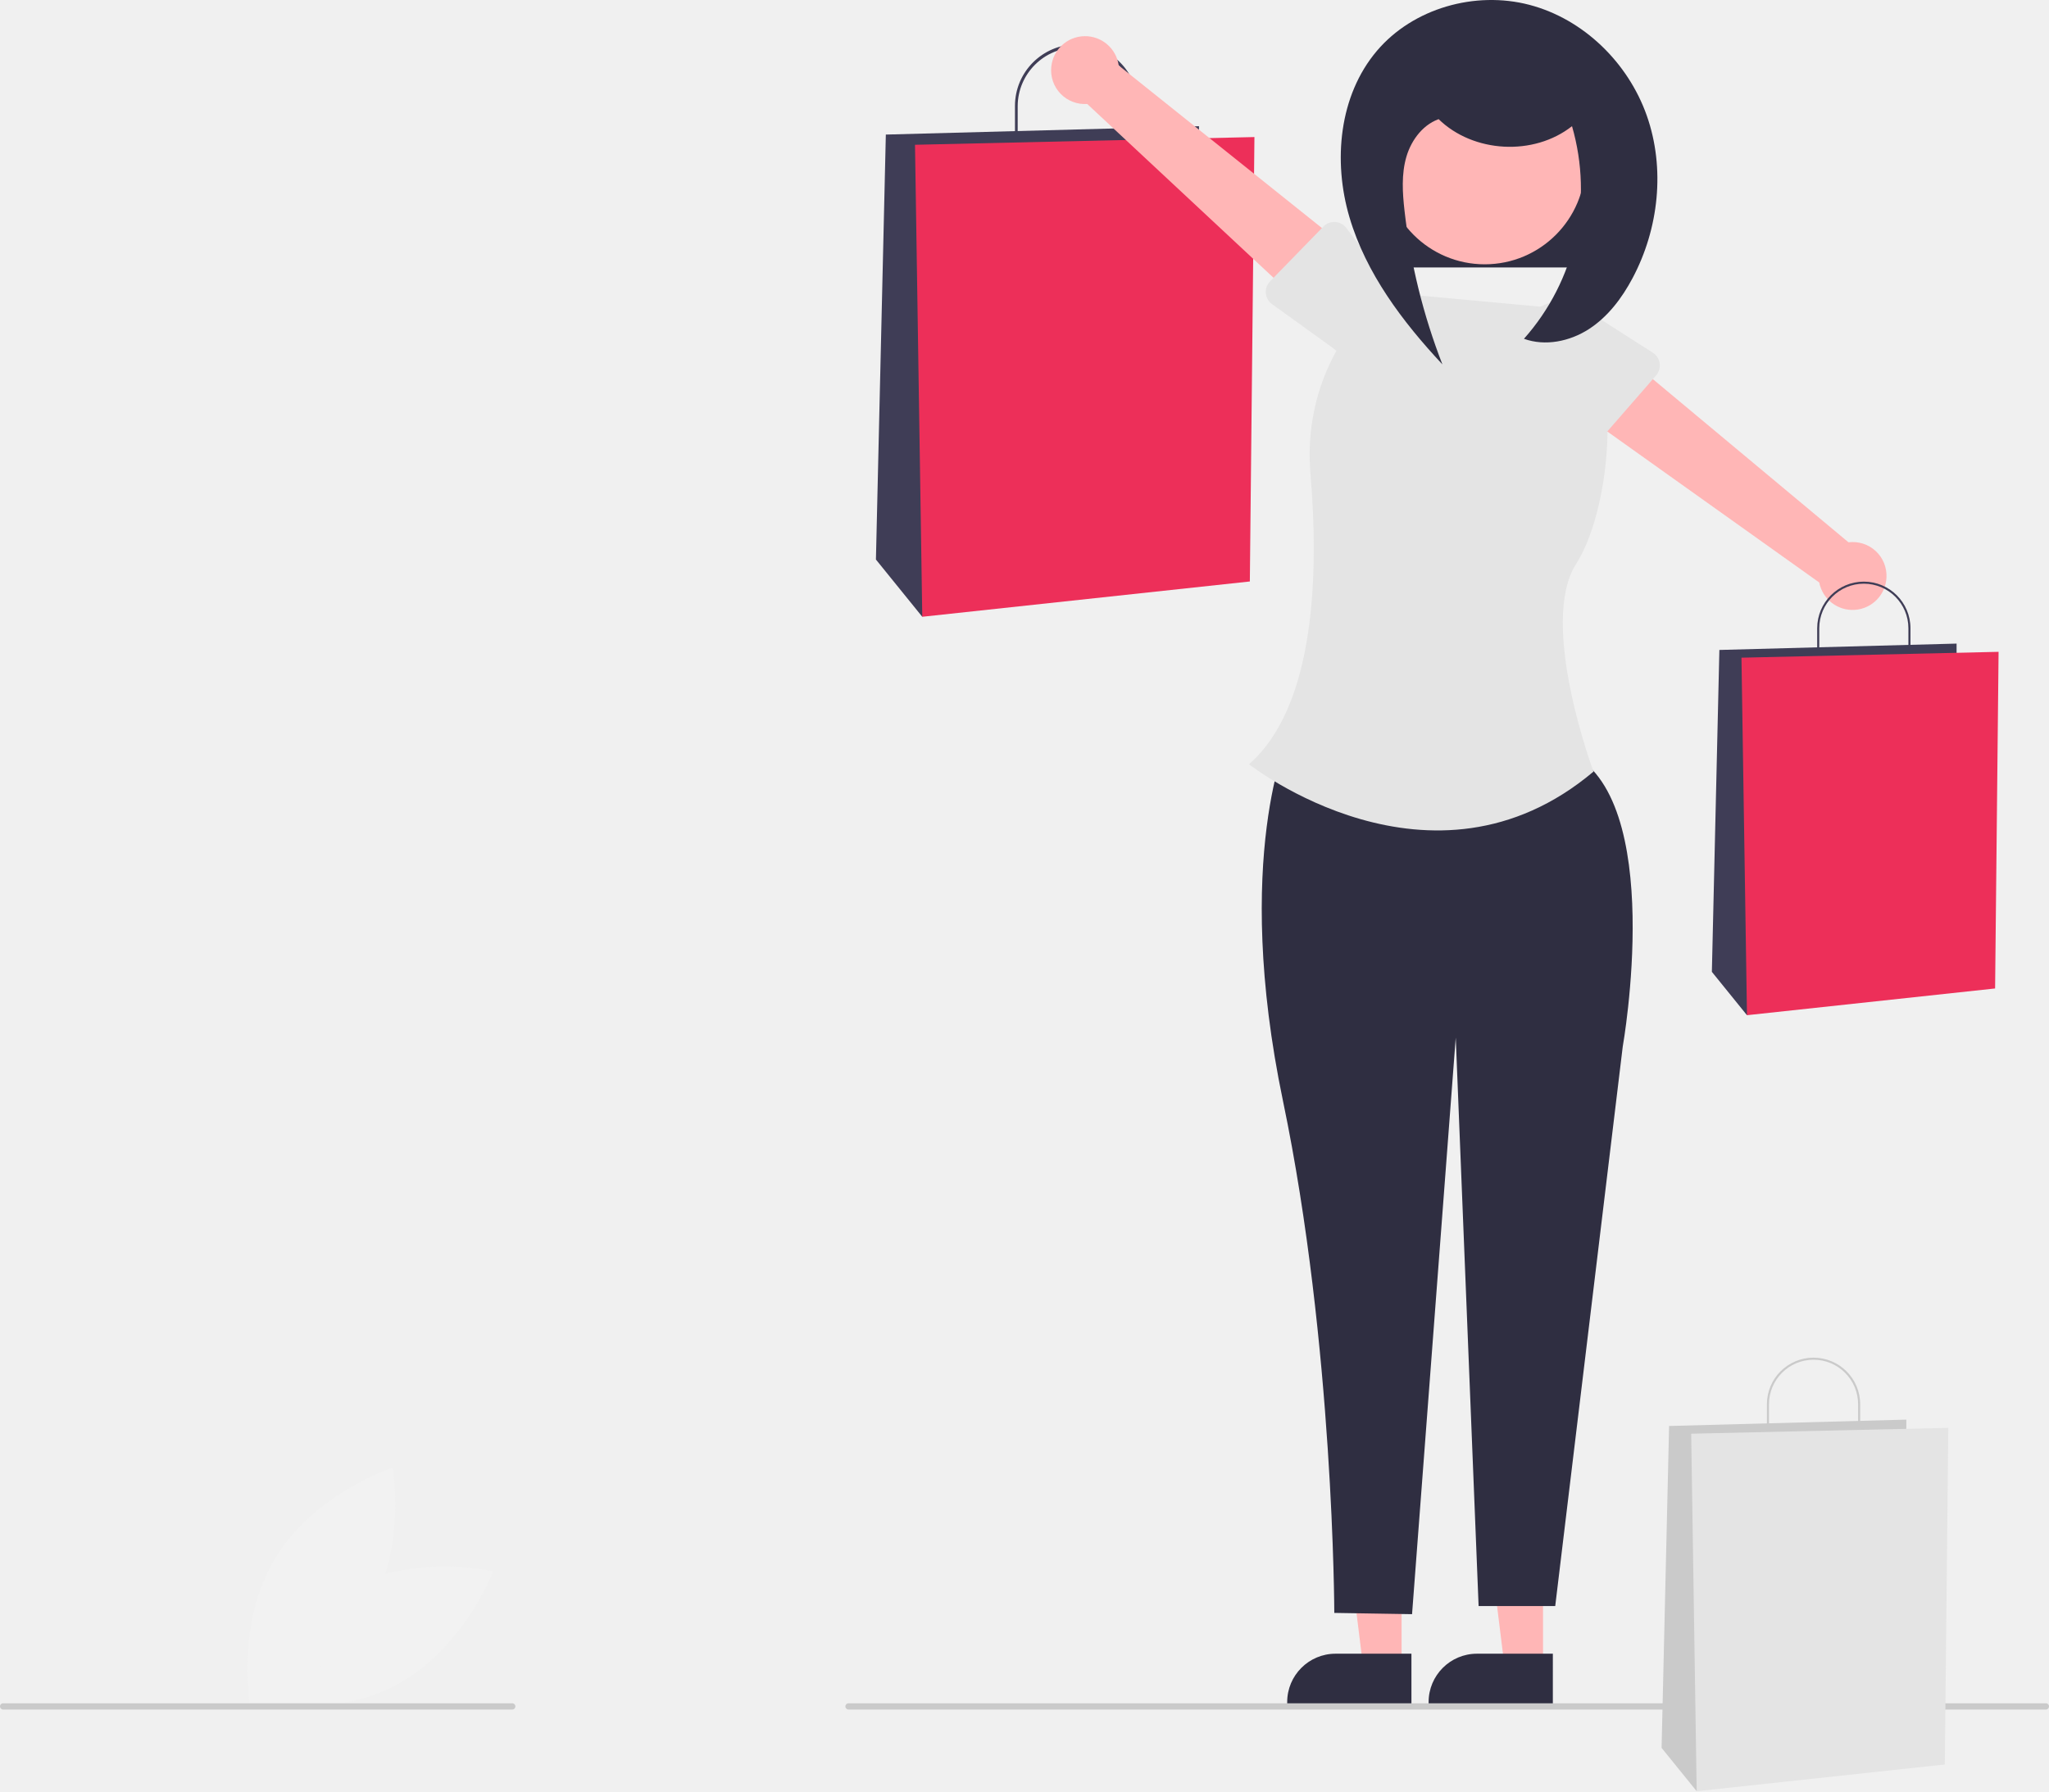
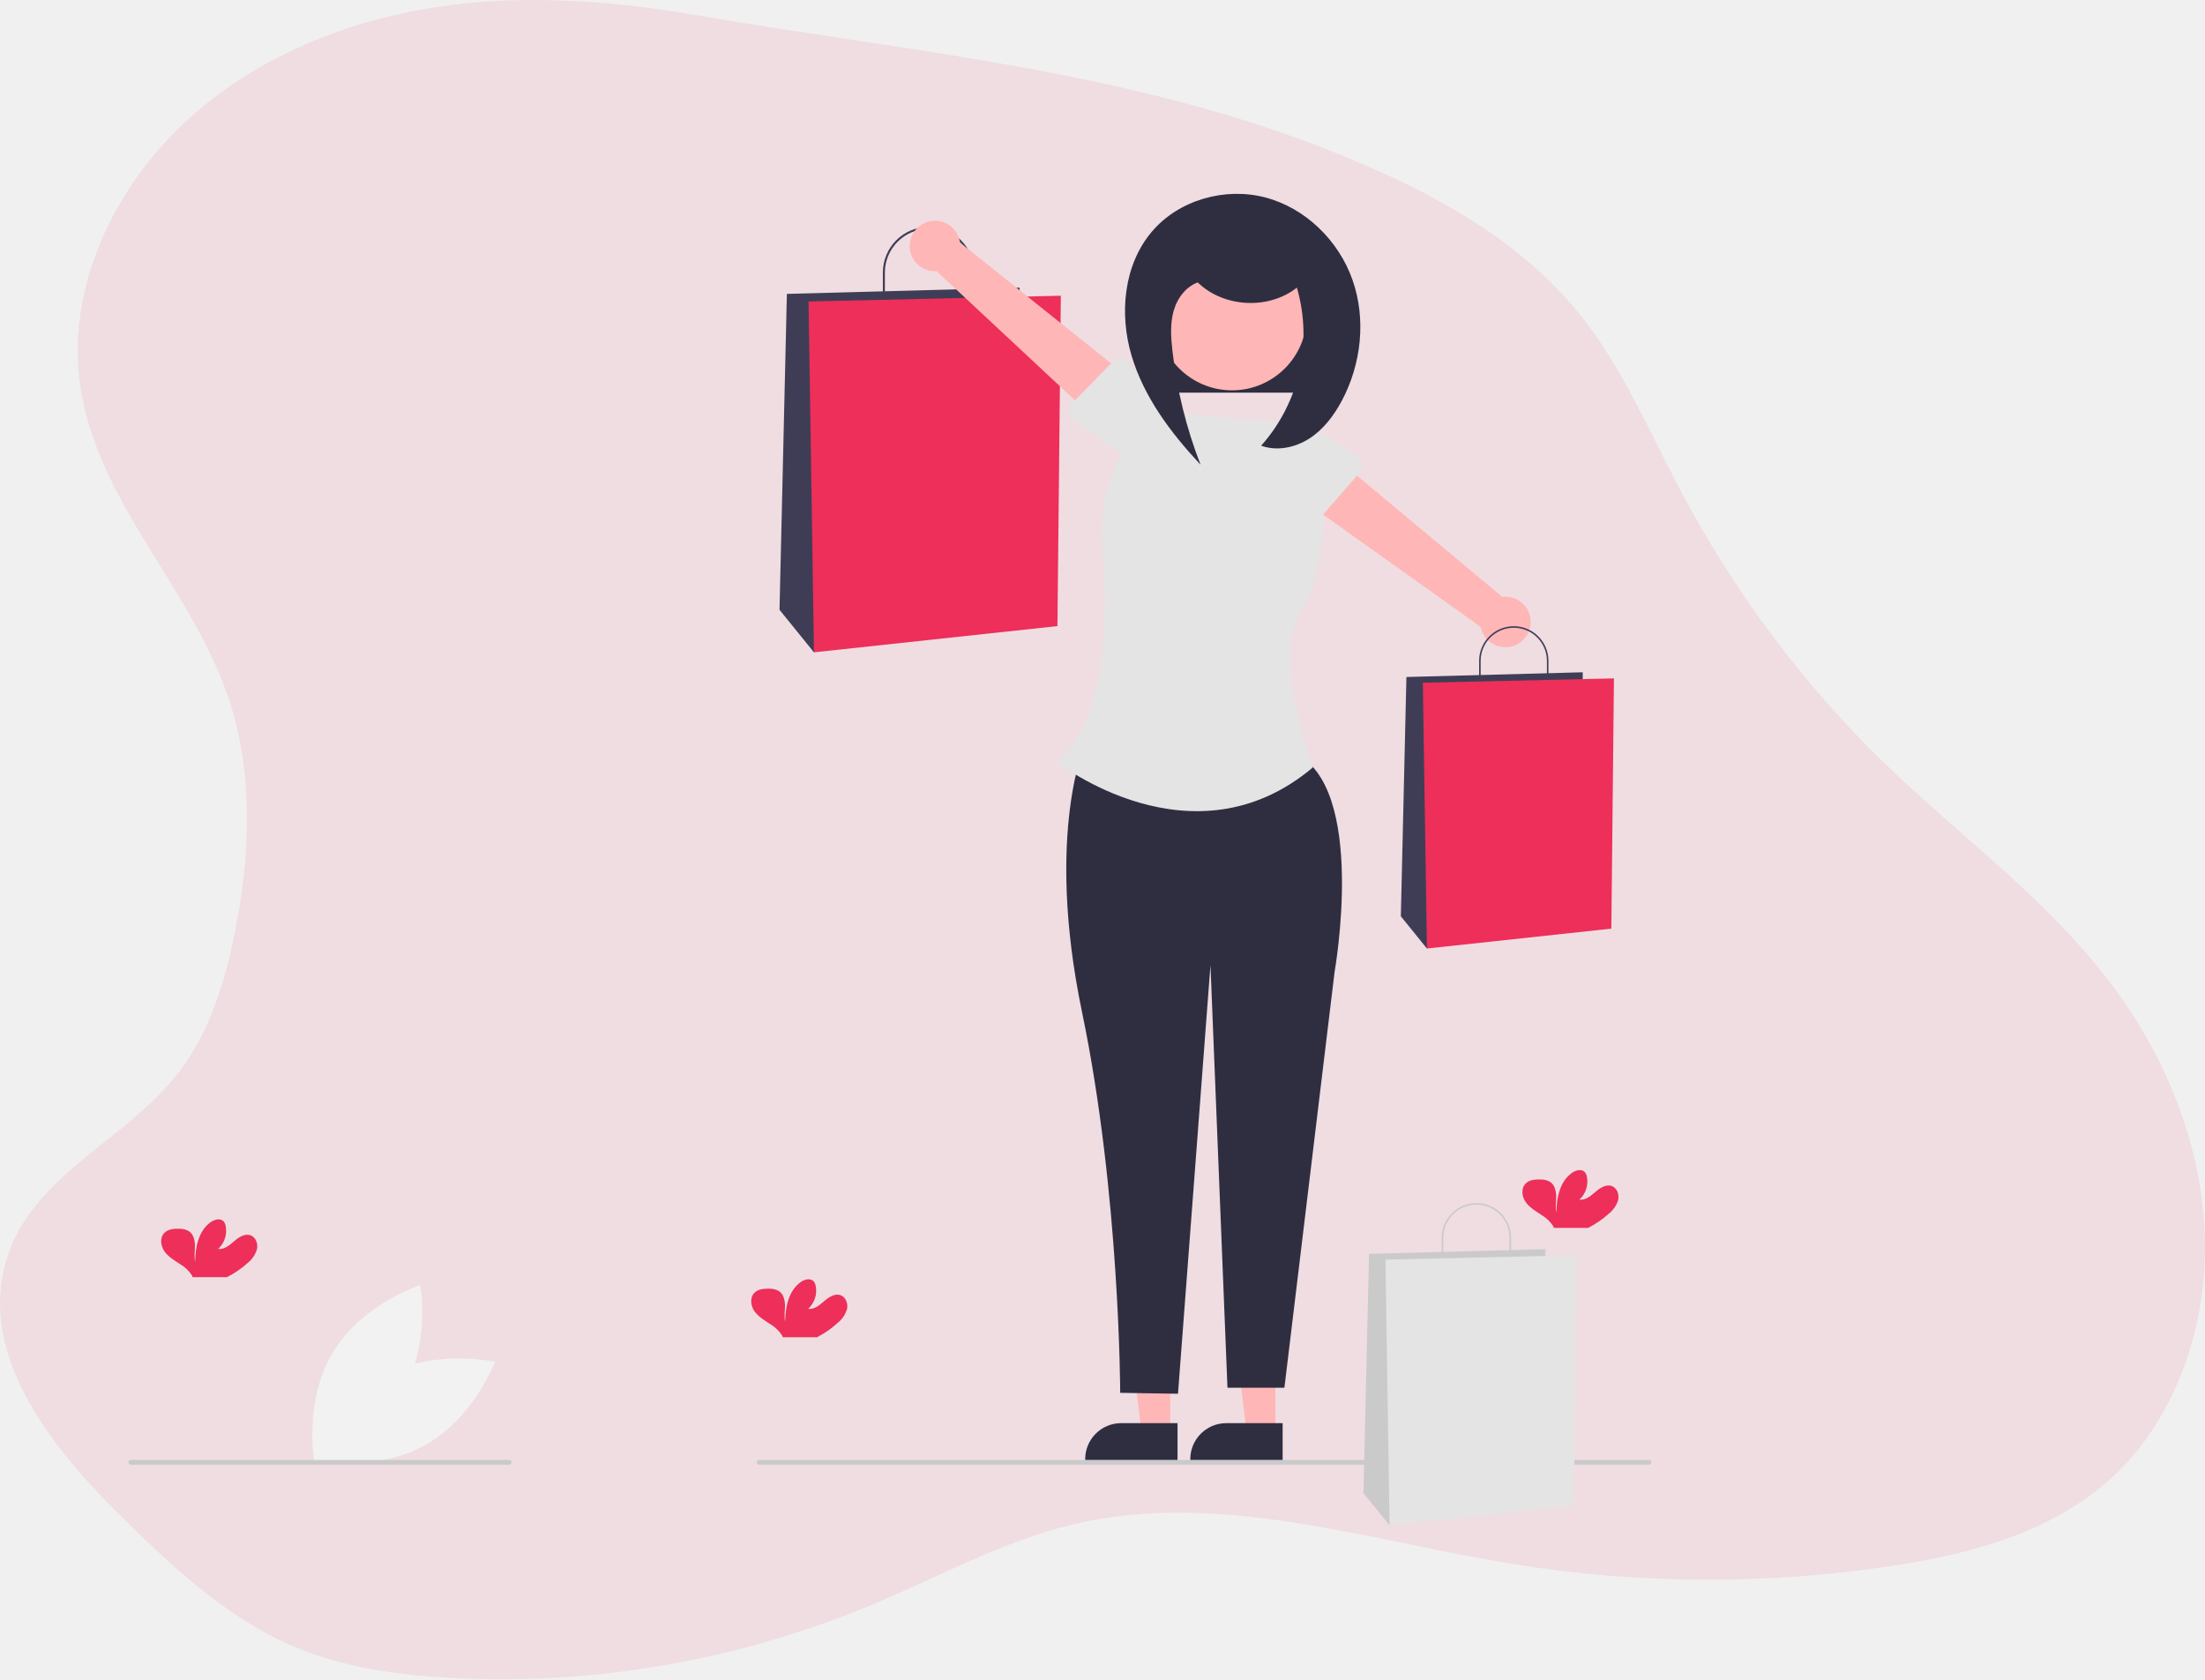
- <svg xmlns="http://www.w3.org/2000/svg" id="currentIllo" data-name="Layer 1" width="652" height="570.125" viewBox="0 0 652 570.125" class="injected-svg DownloadModal__ImageFile-sc-p17csy-5 iIfSkb grid_media">
-   <path d="M383.955,670.805c-21.42,11.55-30.615,36.063-30.615,36.063s25.533,5.787,46.953-5.763,30.615-36.063,30.615-36.063S405.375,659.255,383.955,670.805Z" transform="translate(-274 -164.9374)" fill="#f2f2f2" />
-   <path d="M391.002,678.744c-12.545,20.852-37.464,28.883-37.464,28.883s-4.579-25.777,7.967-46.63,37.464-28.883,37.464-28.883S403.548,657.892,391.002,678.744Z" transform="translate(-274 -164.9374)" fill="#f2f2f2" />
-   <rect x="437.445" y="40.125" width="76" height="45" fill="#2f2e41" />
-   <path d="M636.152,212.319h-39.184V198.655a19.592,19.592,0,0,1,39.184,0Zm-38.317-.868h37.449V198.655a18.725,18.725,0,0,0-37.449,0Z" transform="translate(-274 -164.9374)" fill="#3f3d56" />
-   <polygon points="381.527 45.502 381.527 40.162 281.877 42.832 278.723 178.092 293.471 196.31 381.527 45.502" fill="#3f3d56" />
-   <polygon points="399.167 43.622 291.158 46.08 293.471 196.31 397.705 185.075 399.167 43.622" fill="#ed2f59" />
-   <polygon points="490.997 530.355 478.737 530.355 472.905 483.067 490.999 483.067 490.997 530.355" fill="#ffb6b6" />
-   <path d="M768.123,707.176l-39.531-.001v-.5A15.387,15.387,0,0,1,743.979,691.289h.001l24.144.001Z" transform="translate(-274 -164.9374)" fill="#2f2e41" />
-   <polygon points="445.997 530.355 433.737 530.355 427.905 483.067 445.999 483.067 445.997 530.355" fill="#ffb6b6" />
-   <path d="M723.123,707.176l-39.531-.001v-.5A15.387,15.387,0,0,1,698.979,691.289h.001l24.144.001Z" transform="translate(-274 -164.9374)" fill="#2f2e41" />
-   <path d="M683.992,399.196s-17.912,38.575-1.73,116.22,16.316,162.888,16.316,162.888l24.744.403,13.9-183.52L744.5,676.118h24.378l21.485-178.069s14.138-79.513-17.39-93.75Z" transform="translate(-274 -164.9374)" fill="#2f2e41" />
-   <path d="M769.733,263.063,715.555,258.068l0,0c-16.99,12.384-26.525,34.625-24.568,57.574,2.654,31.115,1.756,73.934-19.542,92.536,0,0,58.049,45.816,109.615,2.35,0,0-17.633-47.238-5.527-66.102S792.007,272.563,769.733,263.063Z" transform="translate(-274 -164.9374)" fill="#e4e4e4" />
-   <path d="M608.527,186.179a10.743,10.743,0,0,0,11.44,11.852L691.5,264.789l12.821-19.53-74.346-59.48a10.801,10.801,0,0,0-21.448.399Z" transform="translate(-274 -164.9374)" fill="#ffb6b6" />
-   <path d="M678.142,254.476l16.97-17.432a4.817,4.817,0,0,1,7.281.438l14.712,19.283a13.377,13.377,0,0,1-18.719,19.116l-19.611-14.138a4.817,4.817,0,0,1-.633-7.266Z" transform="translate(-274 -164.9374)" fill="#e4e4e4" />
-   <path d="M874.284,348.749a10.743,10.743,0,0,0-12.081-11.199l-75.132-62.68-11.716,20.212,77.536,55.257a10.801,10.801,0,0,0,21.392-1.59Z" transform="translate(-274 -164.9374)" fill="#ffb6b6" />
-   <path d="M800.982,284.425l-15.975,18.348a4.817,4.817,0,0,1-7.294-.033l-15.761-18.435a13.377,13.377,0,0,1,17.628-20.126l20.366,13.027a4.817,4.817,0,0,1,1.036,7.22Z" transform="translate(-274 -164.9374)" fill="#e4e4e4" />
-   <path d="M881.918,375.253H852.237v-10.35a14.84,14.84,0,0,1,29.681,0Zm-29.024-.657h28.367V364.903a14.183,14.183,0,0,0-28.367,0Z" transform="translate(-274 -164.9374)" fill="#3f3d56" />
-   <polygon points="622.594 208.892 622.594 204.847 547.112 206.87 544.723 309.325 555.894 323.125 622.594 208.892" fill="#3f3d56" />
-   <polygon points="635.956 207.468 554.142 209.33 555.894 323.125 634.849 314.615 635.956 207.468" fill="#ed2f59" />
-   <circle cx="472.445" cy="52.125" r="32" fill="#ffb6b6" />
-   <path d="M731.712,202.801c11.07,10.848,30.334,11.888,42.507,2.294a71.784,71.784,0,0,1-15.288,67.676c6.772,2.447,14.567.837,20.62-3.063s10.535-9.854,13.918-16.21c8.374-15.735,10.47-34.947,4.546-51.758s-20.117-30.75-37.36-35.264-37.014,1.062-48.534,14.663c-12.046,14.222-13.998,35.061-8.719,52.936s16.858,33.226,29.579,46.847A195.465,195.465,0,0,1,720.926,232.021c-.647-5.737-1.025-11.651.595-17.193s5.61-10.703,11.17-12.26" transform="translate(-274 -164.9374)" fill="#2f2e41" />
-   <path d="M925,709.063H544a1,1,0,0,1,0-2H925a1,1,0,0,1,0,2Z" transform="translate(-274 -164.9374)" fill="#cacaca" />
-   <path d="M437,709.063H275a1,1,0,0,1,0-2H437a1,1,0,0,1,0,2Z" transform="translate(-274 -164.9374)" fill="#cacaca" />
-   <path d="M865.918,622.253H836.237v-10.35a14.84,14.84,0,0,1,29.681,0Zm-29.024-.657h28.367V611.903a14.183,14.183,0,0,0-28.367,0Z" transform="translate(-274 -164.9374)" fill="#cacaca" />
-   <polygon points="606.594 455.892 606.594 451.847 531.112 453.87 528.723 556.325 539.894 570.125 606.594 455.892" fill="#cacaca" />
-   <polygon points="619.956 454.468 538.142 456.33 539.894 570.125 618.849 561.615 619.956 454.468" fill="#e4e4e4" />
+ <svg xmlns="http://www.w3.org/2000/svg" width="944" height="719" viewBox="0 0 944 719" fill="none">
+   <path opacity="0.1" d="M211.223 0.481C165.203 3.151 118.703 17.738 82.798 49.094C51.295 76.619 28.575 119.893 34.118 163.372C40.66 214.699 82.868 252.036 98.525 300.996C108.599 332.472 107.028 367.203 100.436 399.764C96.194 420.744 89.671 441.746 77.136 458.374C54.556 488.286 13.809 502.722 2.714 539.461C-9.351 579.413 21.052 618.595 49.614 647.01C72.414 669.683 96.294 692.248 125.026 704.675C146.035 713.771 168.835 717.037 191.434 718.34C253.84 721.892 316.233 711.077 374.511 686.604C402.433 674.849 429.445 659.947 458.667 652.86C520.943 637.752 585.02 659.535 648.137 669.737C702.242 678.457 757.225 678.633 811.376 670.258C845.45 664.983 880.655 655.465 906.316 630.588C932.327 605.332 945.333 566.237 943.892 528.358C942.451 490.479 927.725 454.011 906.036 424.272C878.024 385.861 839.388 358.531 805.774 325.797C771.546 292.447 742.43 253.399 719.517 210.119C706.312 185.156 695.077 158.662 677.97 136.683C651.288 102.429 612.592 82.057 573.926 66.319C484.728 30.068 392.209 22.688 299.21 6.668C270.147 1.642 240.665 -1.19 211.223 0.481V0.481Z" fill="#ED2F59" />
+   <g clip-path="url(#clip0_69:309)">
+     <path d="M164.956 588.868C143.536 600.418 134.341 624.931 134.341 624.931C134.341 624.931 159.874 630.718 181.294 619.168C202.714 607.618 211.909 583.105 211.909 583.105C211.909 583.105 186.375 577.318 164.956 588.868Z" fill="#F2F2F2" />
+     <path d="M172.002 596.807C159.457 617.659 134.538 625.69 134.538 625.69C134.538 625.69 129.959 599.913 142.505 579.06C155.05 558.208 179.969 550.177 179.969 550.177C179.969 550.177 184.548 575.954 172.002 596.807Z" fill="#F2F2F2" />
+     <path d="M568.445 123.125H492.445V168.125H568.445V123.125Z" fill="#2F2E41" />
+     <path d="M417.152 130.381H377.968V116.717C377.968 111.521 380.032 106.538 383.706 102.864C387.38 99.189 392.363 97.125 397.56 97.125C402.756 97.125 407.739 99.189 411.413 102.864C415.088 106.538 417.152 111.521 417.152 116.717V130.381ZM378.835 129.514H416.284V116.717C416.284 111.751 414.311 106.989 410.8 103.477C407.288 99.966 402.526 97.993 397.56 97.993C392.594 97.993 387.831 99.966 384.319 103.477C380.808 106.989 378.835 111.751 378.835 116.717V129.514Z" fill="#3F3D56" />
+     <path d="M436.527 128.502V123.162L336.877 125.832L333.723 261.092L348.471 279.31L436.527 128.502Z" fill="#3F3D56" />
+     <path d="M454.167 126.622L346.158 129.08L348.471 279.31L452.705 268.075L454.167 126.622Z" fill="#ED2F59" />
+     <path d="M545.997 613.355H533.737L527.905 566.067H545.999L545.997 613.355Z" fill="#FFB6B6" />
+     <path d="M549.123 625.239L509.593 625.238V624.738C509.593 620.657 511.214 616.744 514.099 613.858C516.985 610.973 520.898 609.352 524.979 609.351H524.98L549.124 609.352L549.123 625.239Z" fill="#2F2E41" />
+     <path d="M500.997 613.355H488.737L482.905 566.067H500.999L500.997 613.355Z" fill="#FFB6B6" />
+     <path d="M504.123 625.239L464.593 625.238V624.738C464.593 620.657 466.214 616.744 469.099 613.858C471.985 610.973 475.898 609.352 479.979 609.351H479.98L504.124 609.352L504.123 625.239Z" fill="#2F2E41" />
+     <path d="M464.992 317.259C464.992 317.259 447.08 355.834 463.262 433.48C479.445 511.125 479.579 596.368 479.579 596.368L504.322 596.771L518.222 413.251L525.5 594.18H549.878L571.362 416.111C571.362 416.111 585.5 336.598 553.973 322.361L464.992 317.259Z" fill="#2F2E41" />
+     <path d="M550.732 181.125L496.555 176.131C479.565 188.515 470.029 210.756 471.987 233.705C474.641 264.819 473.743 307.639 452.445 326.241C452.445 326.241 510.494 372.057 562.06 328.591C562.06 328.591 544.427 281.353 556.533 262.489C568.64 243.625 573.007 190.625 550.732 181.125Z" fill="#E4E4E4" />
+     <path d="M389.527 104.242C389.361 105.803 389.539 107.383 390.049 108.868C390.56 110.353 391.389 111.709 392.48 112.839C393.571 113.969 394.896 114.846 396.362 115.408C397.828 115.971 399.4 116.205 400.967 116.094L472.5 182.852L485.321 163.322L410.975 103.843C410.614 101.223 409.305 98.827 407.296 97.108C405.287 95.389 402.717 94.467 400.073 94.516C397.43 94.565 394.896 95.582 392.952 97.375C391.008 99.167 389.79 101.611 389.527 104.242V104.242Z" fill="#FFB6B6" />
+     <path d="M459.142 172.539L476.112 155.107C476.595 154.611 477.179 154.225 477.824 153.975C478.47 153.725 479.162 153.618 479.853 153.659C480.544 153.701 481.218 153.891 481.828 154.216C482.439 154.542 482.973 154.995 483.393 155.545L498.105 174.828C500.628 177.313 502.063 180.697 502.095 184.238C502.127 187.779 500.754 191.189 498.276 193.719C495.799 196.249 492.419 197.694 488.878 197.736C485.337 197.778 481.923 196.414 479.386 193.944L459.776 179.805C459.214 179.4 458.747 178.879 458.405 178.277C458.063 177.675 457.855 177.007 457.795 176.317C457.735 175.628 457.824 174.933 458.057 174.281C458.289 173.629 458.659 173.035 459.142 172.539V172.539Z" fill="#E4E4E4" />
+     <path d="M655.284 266.812C655.364 265.243 655.098 263.677 654.506 262.222C653.914 260.767 653.01 259.46 651.859 258.392C650.707 257.325 649.335 256.522 647.84 256.042C646.344 255.562 644.762 255.416 643.204 255.613L568.072 192.933L556.356 213.145L633.892 268.402C634.398 270.998 635.838 273.317 637.939 274.922C640.041 276.527 642.658 277.305 645.295 277.109C647.932 276.913 650.405 275.756 652.246 273.859C654.087 271.961 655.168 269.454 655.284 266.812V266.812Z" fill="#FFB6B6" />
+     <path d="M581.982 202.488L566.007 220.835C565.553 221.357 564.991 221.775 564.36 222.061C563.73 222.346 563.045 222.492 562.353 222.489C561.661 222.486 560.977 222.334 560.349 222.043C559.721 221.752 559.163 221.329 558.713 220.803L542.953 202.367C540.295 200.026 538.674 196.727 538.445 193.193C538.216 189.659 539.397 186.178 541.731 183.514C544.064 180.85 547.359 179.22 550.893 178.981C554.426 178.742 557.91 179.915 560.581 182.241L580.946 195.268C581.529 195.641 582.025 196.135 582.4 196.717C582.774 197.299 583.019 197.955 583.118 198.641C583.216 199.326 583.165 200.024 582.97 200.688C582.774 201.352 582.437 201.966 581.982 202.488V202.488Z" fill="#E4E4E4" />
+     <path d="M662.918 293.316H633.237V282.966C633.237 279.03 634.801 275.255 637.584 272.472C640.367 269.689 644.142 268.125 648.078 268.125C652.014 268.125 655.788 269.689 658.571 272.472C661.354 275.255 662.918 279.03 662.918 282.966L662.918 293.316ZM633.894 292.659H662.261V282.966C662.261 279.204 660.767 275.596 658.107 272.937C655.447 270.277 651.839 268.782 648.077 268.782C644.316 268.782 640.708 270.277 638.048 272.937C635.388 275.596 633.894 279.204 633.894 282.966V292.659Z" fill="#3F3D56" />
+     <path d="M677.594 291.892V287.847L602.112 289.87L599.723 392.325L610.894 406.125L677.594 291.892Z" fill="#3F3D56" />
+     <path d="M690.956 290.468L609.142 292.33L610.894 406.125L689.849 397.615L690.956 290.468Z" fill="#ED2F59" />
+     <path d="M527.445 167.125C545.118 167.125 559.445 152.798 559.445 135.125C559.445 117.452 545.118 103.125 527.445 103.125C509.772 103.125 495.445 117.452 495.445 135.125C495.445 152.798 509.772 167.125 527.445 167.125Z" fill="#FFB6B6" />
+     <path d="M512.712 120.863C523.782 131.712 543.046 132.752 555.219 123.158C558.598 134.811 558.968 147.13 556.294 158.965C553.621 170.8 547.991 181.764 539.931 190.834C546.703 193.28 554.498 191.671 560.551 187.771C566.604 183.871 571.086 177.917 574.469 171.561C582.842 155.826 584.939 136.613 579.015 119.803C573.091 102.992 558.898 89.052 541.655 84.538C524.412 80.025 504.642 85.6 493.121 99.201C481.075 113.423 479.123 134.262 484.402 152.137C489.681 170.013 501.26 185.363 513.981 198.985C507.871 183.272 503.819 166.835 501.926 150.083C501.279 144.346 500.901 138.432 502.521 132.891C504.142 127.349 508.131 122.187 513.691 120.63" fill="#2F2E41" />
+     <path d="M706 627.125H325C324.735 627.125 324.48 627.02 324.293 626.832C324.105 626.645 324 626.39 324 626.125C324 625.86 324.105 625.606 324.293 625.418C324.48 625.231 324.735 625.125 325 625.125H706C706.265 625.125 706.52 625.231 706.707 625.418C706.895 625.606 707 625.86 707 626.125C707 626.39 706.895 626.645 706.707 626.832C706.52 627.02 706.265 627.125 706 627.125Z" fill="#CACACA" />
+     <path d="M218 627.125H56C55.735 627.125 55.48 627.02 55.293 626.832C55.105 626.645 55 626.39 55 626.125C55 625.86 55.105 625.606 55.293 625.418C55.48 625.231 55.735 625.125 56 625.125H218C218.265 625.125 218.52 625.231 218.707 625.418C218.895 625.606 219 625.86 219 626.125C219 626.39 218.895 626.645 218.707 626.832C218.52 627.02 218.265 627.125 218 627.125Z" fill="#CACACA" />
+     <path d="M646.918 540.316H617.237V529.966C617.237 526.03 618.801 522.255 621.584 519.472C624.367 516.689 628.142 515.125 632.078 515.125C636.014 515.125 639.788 516.689 642.571 519.472C645.354 522.255 646.918 526.03 646.918 529.966L646.918 540.316ZM617.894 539.659H646.261V529.966C646.261 526.204 644.767 522.596 642.107 519.937C639.447 517.277 635.839 515.782 632.077 515.782C628.316 515.782 624.708 517.277 622.048 519.937C619.388 522.596 617.894 526.204 617.894 529.966V539.659Z" fill="#CACACA" />
+     <path d="M661.594 538.892V534.847L586.112 536.87L583.723 639.325L594.894 653.125L661.594 538.892Z" fill="#CACACA" />
+     <path d="M674.956 537.468L593.142 539.33L594.894 653.125L673.849 644.615L674.956 537.468Z" fill="#E4E4E4" />
+   </g>
+   <path d="M106.185 540.63C108.021 539.135 109.357 537.115 110.015 534.84C110.515 532.55 109.535 529.79 107.335 528.95C104.875 528.01 102.245 529.72 100.255 531.44C98.265 533.16 95.975 535.13 93.375 534.76C94.715 533.543 95.717 532 96.285 530.281C96.853 528.562 96.966 526.726 96.615 524.95C96.497 524.216 96.187 523.526 95.715 522.95C94.345 521.49 91.865 522.12 90.235 523.27C85.035 526.92 83.585 533.99 83.555 540.34C83.035 538.05 83.475 535.66 83.455 533.34C83.435 531.02 82.805 528.34 80.815 527.12C79.592 526.443 78.213 526.098 76.815 526.12C74.485 526.03 71.875 526.27 70.285 527.98C68.285 530.1 68.815 533.66 70.535 535.98C72.255 538.3 74.885 539.79 77.305 541.4C79.241 542.554 80.892 544.13 82.135 546.01C82.285 546.273 82.406 546.551 82.495 546.84H97.155C100.428 545.181 103.465 543.093 106.185 540.63V540.63ZM688.915 519.53C690.762 518.037 692.112 516.018 692.785 513.74C693.285 511.45 692.305 508.74 690.105 507.85C687.645 506.91 685.015 508.62 683.025 510.34C681.035 512.06 678.745 514.03 676.135 513.66C677.479 512.446 678.484 510.903 679.052 509.183C679.62 507.464 679.731 505.626 679.375 503.85C679.267 503.113 678.956 502.42 678.475 501.85C677.115 500.39 674.635 501.02 673.005 502.17C667.805 505.82 666.355 512.89 666.325 519.24C665.795 516.95 666.245 514.56 666.225 512.24C666.205 509.92 665.565 507.24 663.585 506.02C662.362 505.343 660.983 504.998 659.585 505.02C657.245 504.93 654.645 505.17 653.045 506.88C651.045 509 651.575 512.56 653.305 514.88C655.035 517.2 657.655 518.69 660.075 520.3C662.011 521.454 663.662 523.03 664.905 524.91C665.051 525.175 665.171 525.453 665.265 525.74H679.915C683.179 524.081 686.205 521.992 688.915 519.53V519.53ZM358.785 566.28C360.62 564.782 361.959 562.764 362.625 560.49C363.115 558.19 362.135 555.49 359.945 554.6C357.485 553.66 354.855 555.36 352.865 557.09C350.875 558.82 348.585 560.77 345.975 560.41C347.317 559.195 348.321 557.652 348.889 555.932C349.457 554.213 349.569 552.376 349.215 550.6C349.102 549.864 348.791 549.173 348.315 548.6C346.945 547.14 344.475 547.77 342.835 548.92C337.635 552.58 336.185 559.64 336.155 566C335.635 563.71 336.075 561.32 336.065 559C336.055 556.68 335.405 554 333.425 552.78C332.201 552.106 330.823 551.761 329.425 551.78C327.085 551.7 324.485 551.93 322.885 553.64C320.885 555.77 321.415 559.33 323.145 561.64C324.875 563.95 327.495 565.44 329.905 567.06C331.867 568.228 333.536 569.829 334.785 571.74C334.929 572.002 335.05 572.277 335.145 572.56H349.785C353.055 570.882 356.082 568.77 358.785 566.28V566.28Z" fill="#ED2F59" />
+   <defs>
+     <clipPath id="clip0_69:309">
+       <rect width="652" height="570.125" fill="white" transform="translate(55 83)" />
+     </clipPath>
+   </defs>
</svg>
